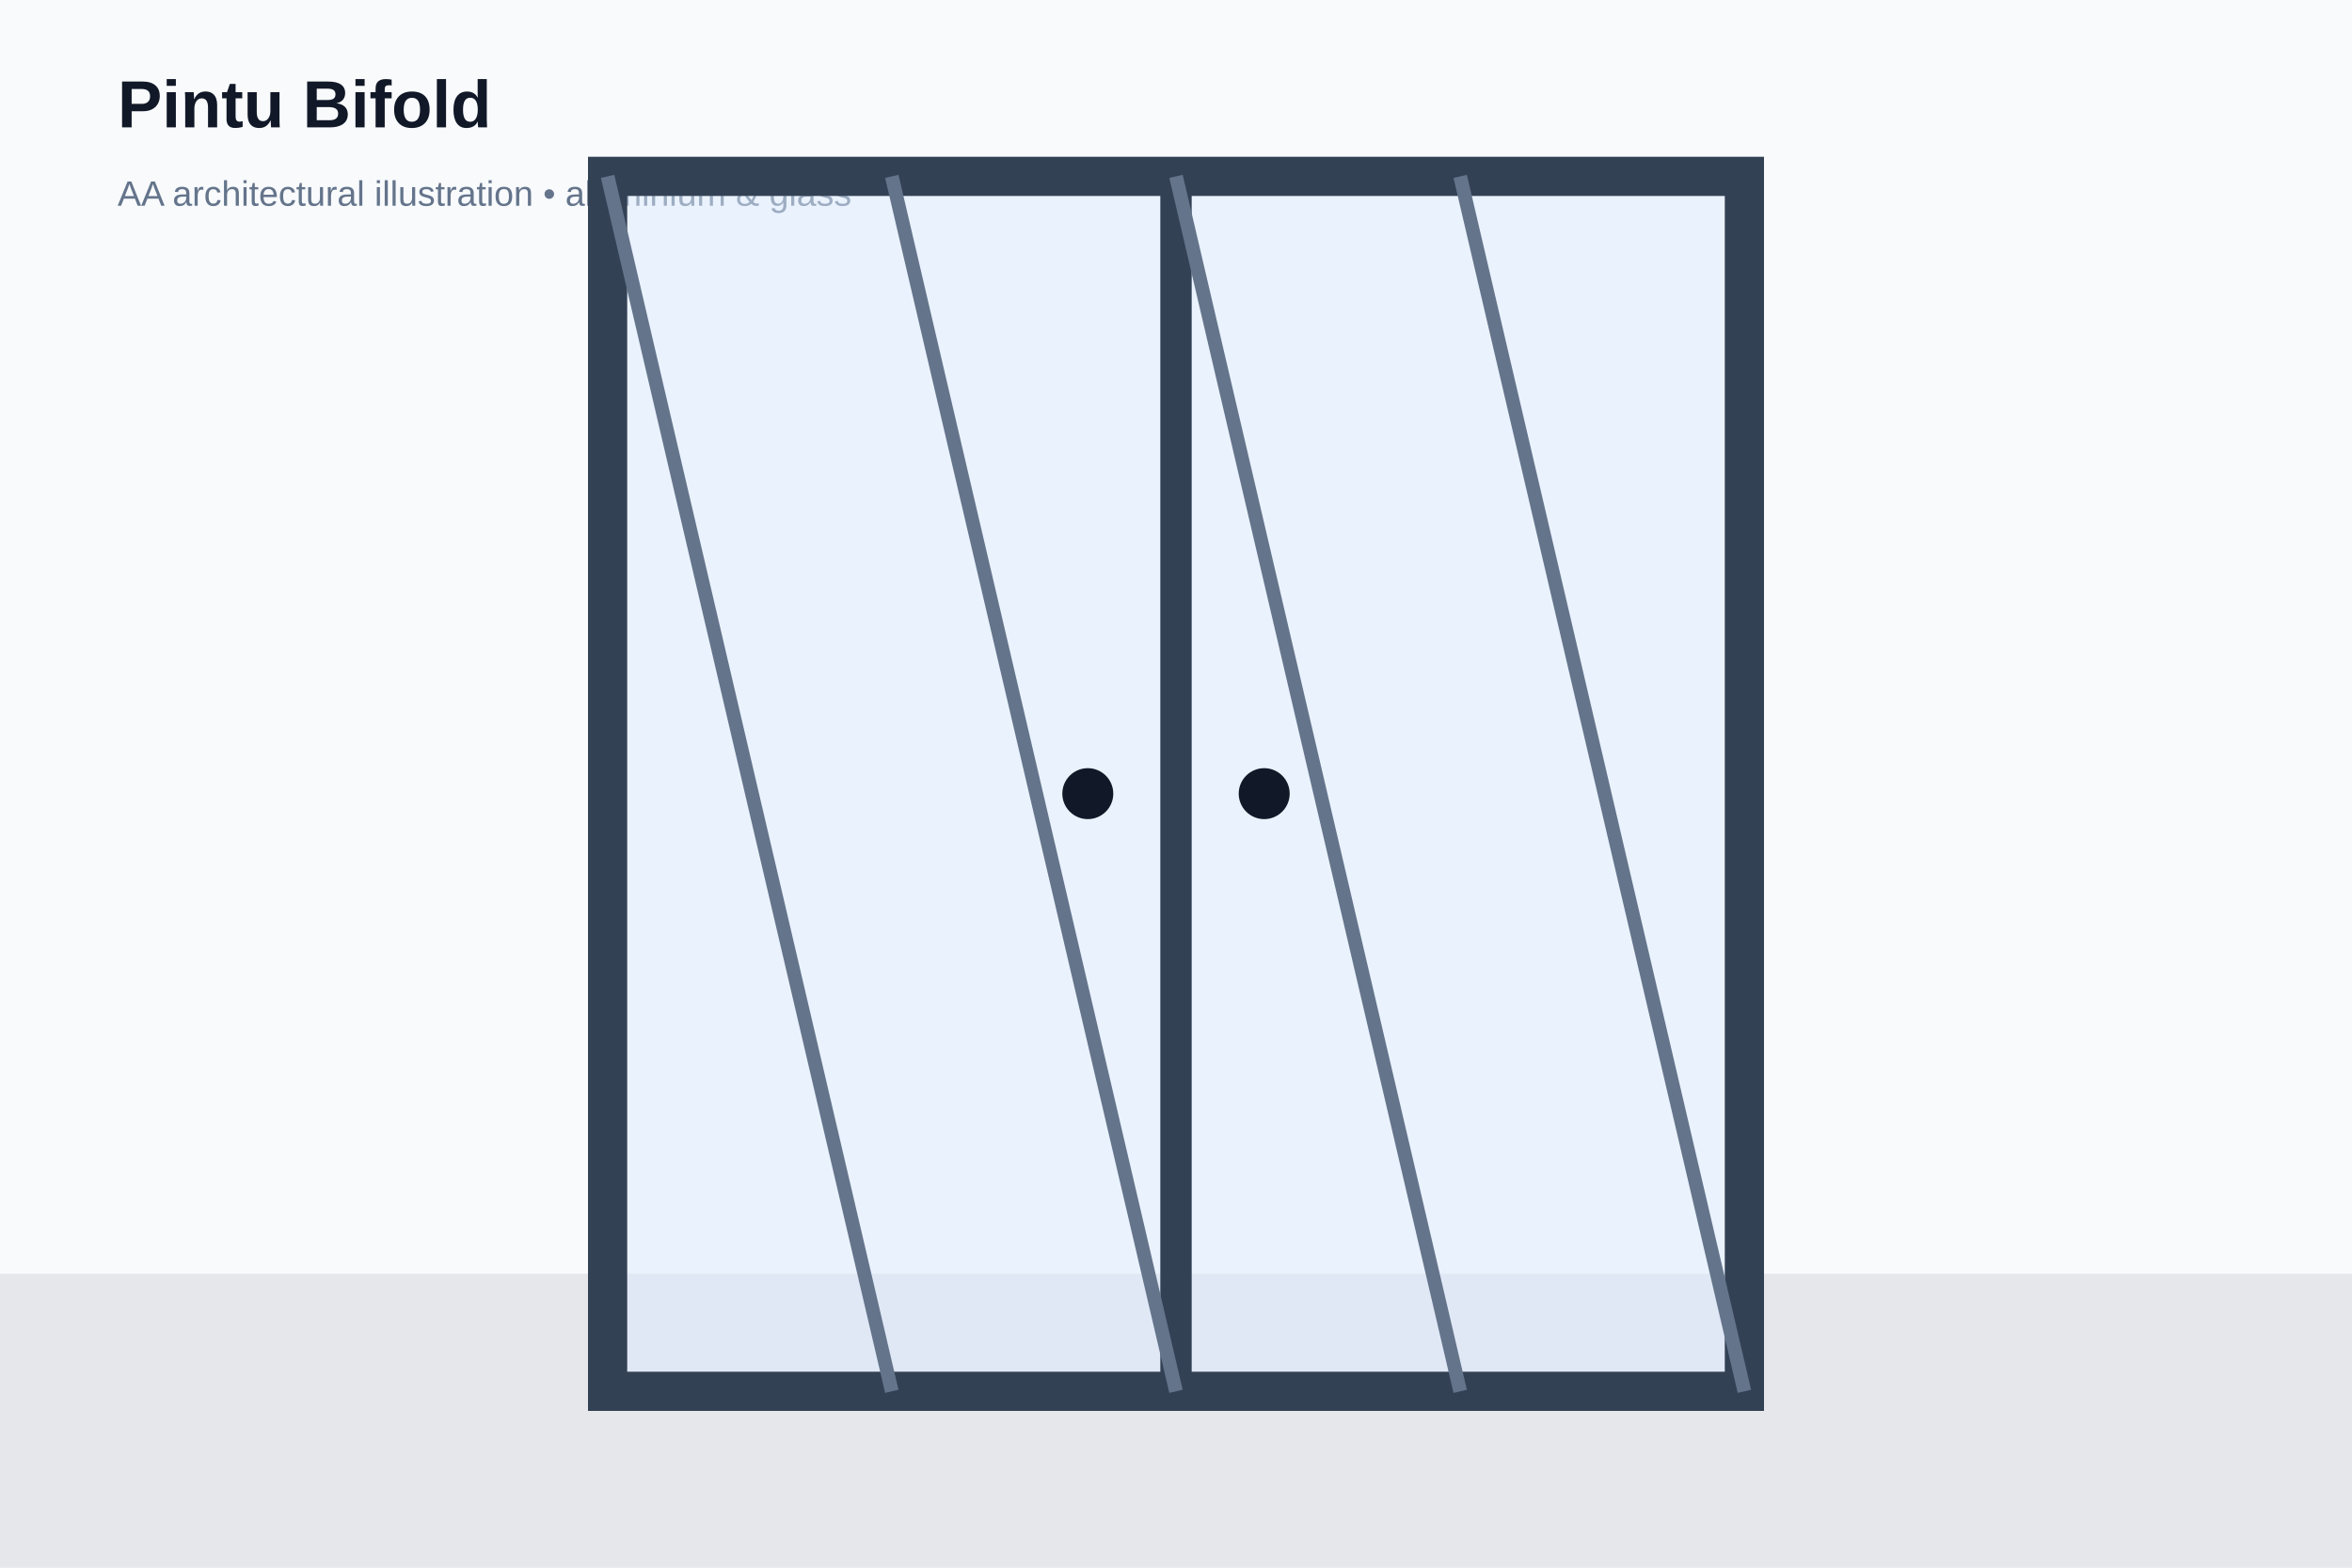
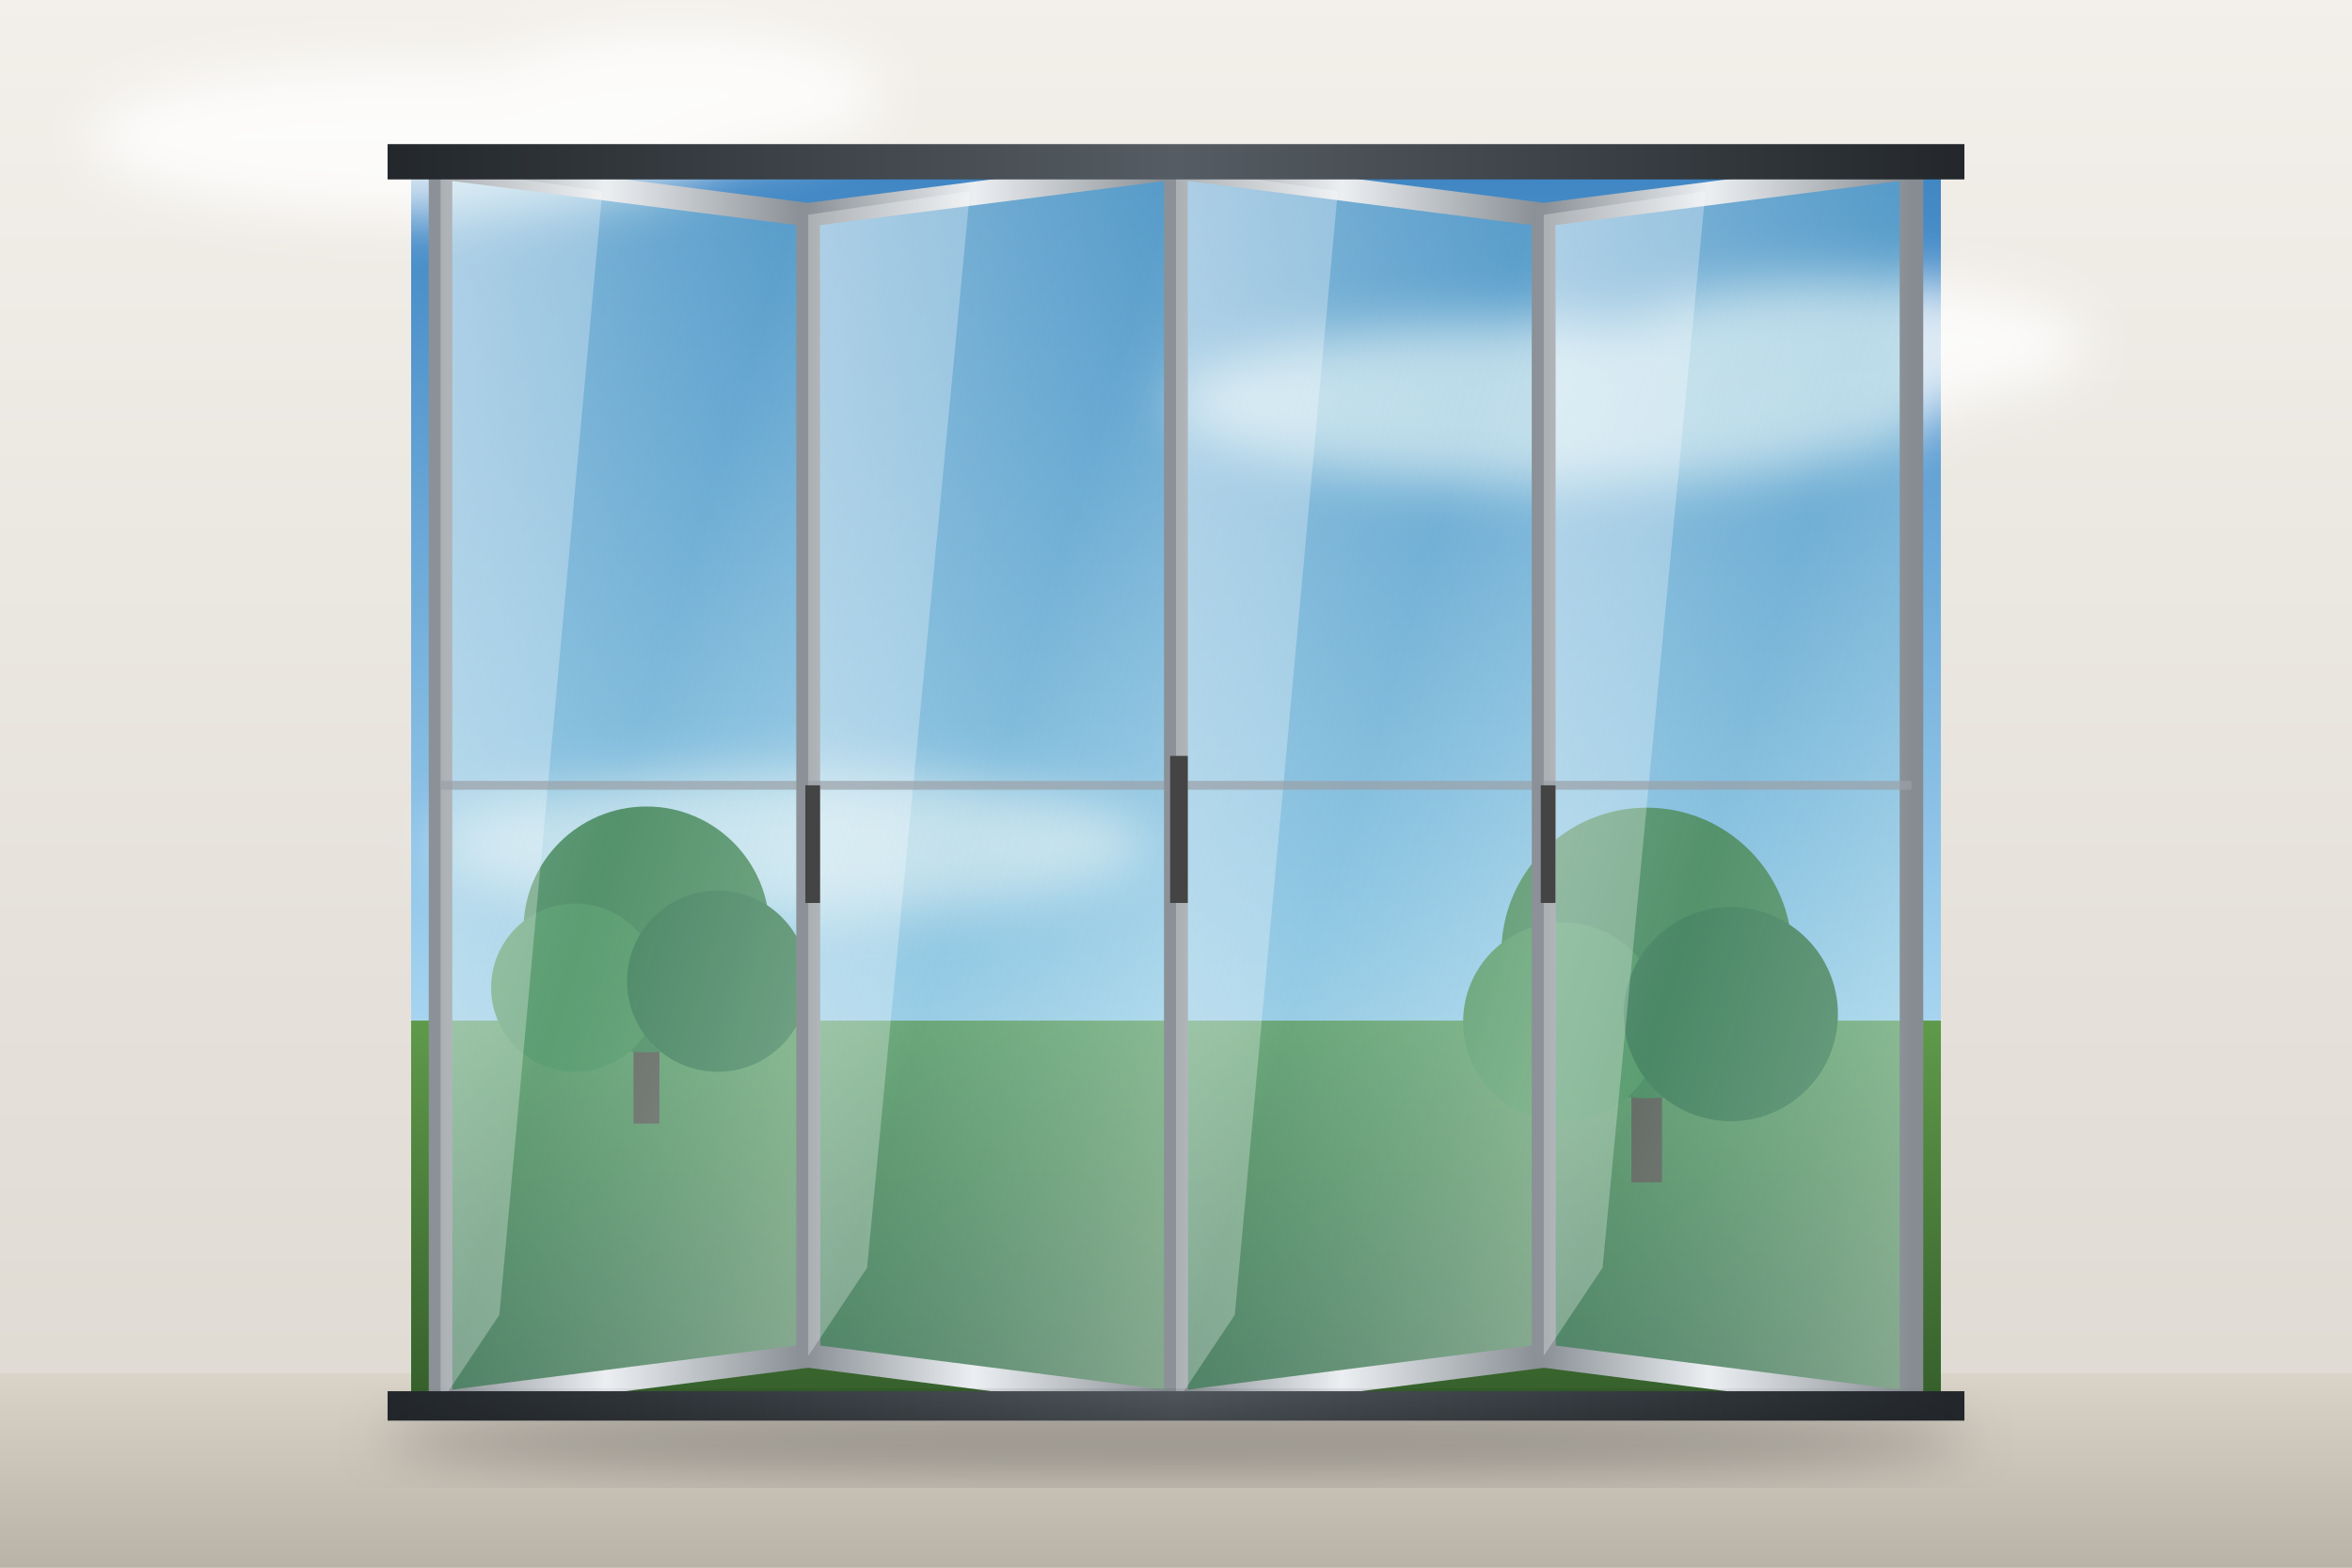
- <svg xmlns="http://www.w3.org/2000/svg" viewBox="0 0 1200 800">
-   <rect width="1200" height="800" fill="#f8fafc" />
-   <rect x="0" y="650" width="1200" height="150" fill="#e5e7eb" />
-   <text x="60" y="65" font-family="Arial,sans-serif" font-size="34" font-weight="700" fill="#111827">Pintu Bifold</text>
-   <text x="60" y="105" font-family="Arial,sans-serif" font-size="18" fill="#64748b">AA architectural illustration • aluminium &amp; glass</text>
-   <rect x="310" y="90" width="580" height="620" fill="#dbeafe" fill-opacity=".48" stroke="#334155" stroke-width="20" />
-   <path d="M600 90 V710" stroke="#334155" stroke-width="16" />
-   <circle cx="555" cy="405" r="13" fill="#111827" />
-   <circle cx="645" cy="405" r="13" fill="#111827" />
-   <path d="M310 90 L455 710 M455 90 L600 710 M600 90 L745 710 M745 90 L890 710" stroke="#64748b" stroke-width="7" />
+ <svg xmlns="http://www.w3.org/2000/svg" viewBox="0 33 800 533" width="1200" height="800" preserveAspectRatio="xMidYMid slice">
+   <defs>
+     <linearGradient id="sky" x1="0" y1="0" x2="0" y2="1">
+       <stop offset="0" stop-color="#3f86c4" />
+       <stop offset=".65" stop-color="#9fd0ee" />
+       <stop offset="1" stop-color="#e3f2fa" />
+     </linearGradient>
+     <linearGradient id="gl" x1="0" y1="0" x2="1" y2="1">
+       <stop offset="0" stop-color="#cfeaf1" stop-opacity=".55" />
+       <stop offset=".5" stop-color="#7fbfd2" stop-opacity=".35" />
+       <stop offset="1" stop-color="#d9f1f4" stop-opacity=".5" />
+     </linearGradient>
+     <linearGradient id="rf" x1="0" y1="0" x2="1" y2="0">
+       <stop offset="0" stop-color="#fff" stop-opacity=".7" />
+       <stop offset="1" stop-color="#fff" stop-opacity="0" />
+     </linearGradient>
+     <linearGradient id="al" x1="0" y1="0" x2="1" y2="0">
+       <stop offset="0" stop-color="#8b9197" />
+       <stop offset=".45" stop-color="#eceff2" />
+       <stop offset="1" stop-color="#868c92" />
+     </linearGradient>
+     <linearGradient id="alv" x1="0" y1="0" x2="0" y2="1">
+       <stop offset="0" stop-color="#eceff2" />
+       <stop offset="1" stop-color="#8b9197" />
+     </linearGradient>
+     <linearGradient id="dk" x1="0" y1="0" x2="1" y2="0">
+       <stop offset="0" stop-color="#23272b" />
+       <stop offset=".5" stop-color="#555c63" />
+       <stop offset="1" stop-color="#23272b" />
+     </linearGradient>
+     <linearGradient id="gr" x1="0" y1="0" x2="0" y2="1">
+       <stop offset="0" stop-color="#8a8d90" />
+       <stop offset="1" stop-color="#55585b" />
+     </linearGradient>
+     <linearGradient id="fl" x1="0" y1="0" x2="0" y2="1">
+       <stop offset="0" stop-color="#d9d3c8" />
+       <stop offset="1" stop-color="#a9a296" />
+     </linearGradient>
+     <linearGradient id="wl" x1="0" y1="0" x2="0" y2="1">
+       <stop offset="0" stop-color="#f4f1ec" />
+       <stop offset="1" stop-color="#dcd7cf" />
+     </linearGradient>
+     <linearGradient id="grn" x1="0" y1="0" x2="0" y2="1">
+       <stop offset="0" stop-color="#5f9a4a" />
+       <stop offset="1" stop-color="#355f2b" />
+     </linearGradient>
+     <filter id="blur">
+       <feGaussianBlur stdDeviation="9" />
+     </filter>
+     <filter id="sh" x="-20%" y="-20%" width="140%" height="150%">
+       <feDropShadow dx="0" dy="6" stdDeviation="6" flood-opacity=".35" />
+     </filter>
+   </defs>
+   <rect x="0" y="0" width="800" height="600" fill="url(#wl)" />
+   <rect x="0" y="500" width="800" height="100" fill="url(#fl)" />
+   <rect x="140" y="90" width="520" height="420" fill="url(#sky)" />
+   <rect x="140" y="380" width="520" height="130" fill="url(#grn)" />
+   <g fill="#fff" opacity=".8" clip-path="none" filter="url(#blur)" transform="translate(-30,-40)">
+     <ellipse cx="170" cy="120" rx="110" ry="26" />
+     <ellipse cx="260" cy="105" rx="70" ry="22" />
+     <ellipse cx="560" cy="210" rx="130" ry="28" />
+     <ellipse cx="660" cy="190" rx="80" ry="22" />
+     <ellipse cx="300" cy="360" rx="120" ry="24" />
+   </g>
+   <g transform="translate(220,360) scale(1.1)">
+     <rect x="-4" y="0" width="8" height="50" fill="#5a4330" />
+     <circle cx="0" cy="-10" r="38" fill="#3d7a35" />
+     <circle cx="-22" cy="8" r="26" fill="#4a8c3e" />
+     <circle cx="22" cy="6" r="28" fill="#2f6a2c" />
+   </g>
+   <g transform="translate(560,370) scale(1.3)">
+     <rect x="-4" y="0" width="8" height="50" fill="#5a4330" />
+     <circle cx="0" cy="-10" r="38" fill="#3d7a35" />
+     <circle cx="-22" cy="8" r="26" fill="#4a8c3e" />
+     <circle cx="22" cy="6" r="28" fill="#2f6a2c" />
+   </g>
+   <polygon points="150,90 275,106 275,494 150,510" fill="url(#gl)" stroke="url(#al)" stroke-width="8" stroke-linejoin="round" />
+   <polygon points="150,90 205,98.0 170,480 150,510" fill="#fff" opacity=".28" />
+   <line x1="150" y1="300.0" x2="275" y2="300.0" stroke="#9aa0a6" stroke-width="3" opacity=".7" />
+   <polygon points="275,106 400,90 400,510 275,494" fill="url(#gl)" stroke="url(#al)" stroke-width="8" stroke-linejoin="round" />
+   <polygon points="275,106 330,98.0 295,464 275,494" fill="#fff" opacity=".28" />
+   <line x1="275" y1="300.0" x2="400" y2="300.0" stroke="#9aa0a6" stroke-width="3" opacity=".7" />
+   <polygon points="400,90 525,106 525,494 400,510" fill="url(#gl)" stroke="url(#al)" stroke-width="8" stroke-linejoin="round" />
+   <polygon points="400,90 455,98.0 420,480 400,510" fill="#fff" opacity=".28" />
+   <line x1="400" y1="300.0" x2="525" y2="300.0" stroke="#9aa0a6" stroke-width="3" opacity=".7" />
+   <polygon points="525,106 650,90 650,510 525,494" fill="url(#gl)" stroke="url(#al)" stroke-width="8" stroke-linejoin="round" />
+   <polygon points="525,106 580,98.0 545,464 525,494" fill="#fff" opacity=".28" />
+   <line x1="525" y1="300.0" x2="650" y2="300.0" stroke="#9aa0a6" stroke-width="3" opacity=".7" />
+   <rect x="132" y="82" width="536" height="12" fill="url(#dk)" />
+   <rect x="132" y="506" width="536" height="10" fill="url(#dk)" />
+   <rect x="398" y="290" width="6" height="50" fill="#444" />
+   <rect x="274" y="300" width="5" height="40" fill="#444" />
+   <rect x="524" y="300" width="5" height="40" fill="#444" />
+   <ellipse cx="400" cy="522" rx="270" ry="14" fill="#000" opacity=".25" filter="url(#blur)" />
</svg>
